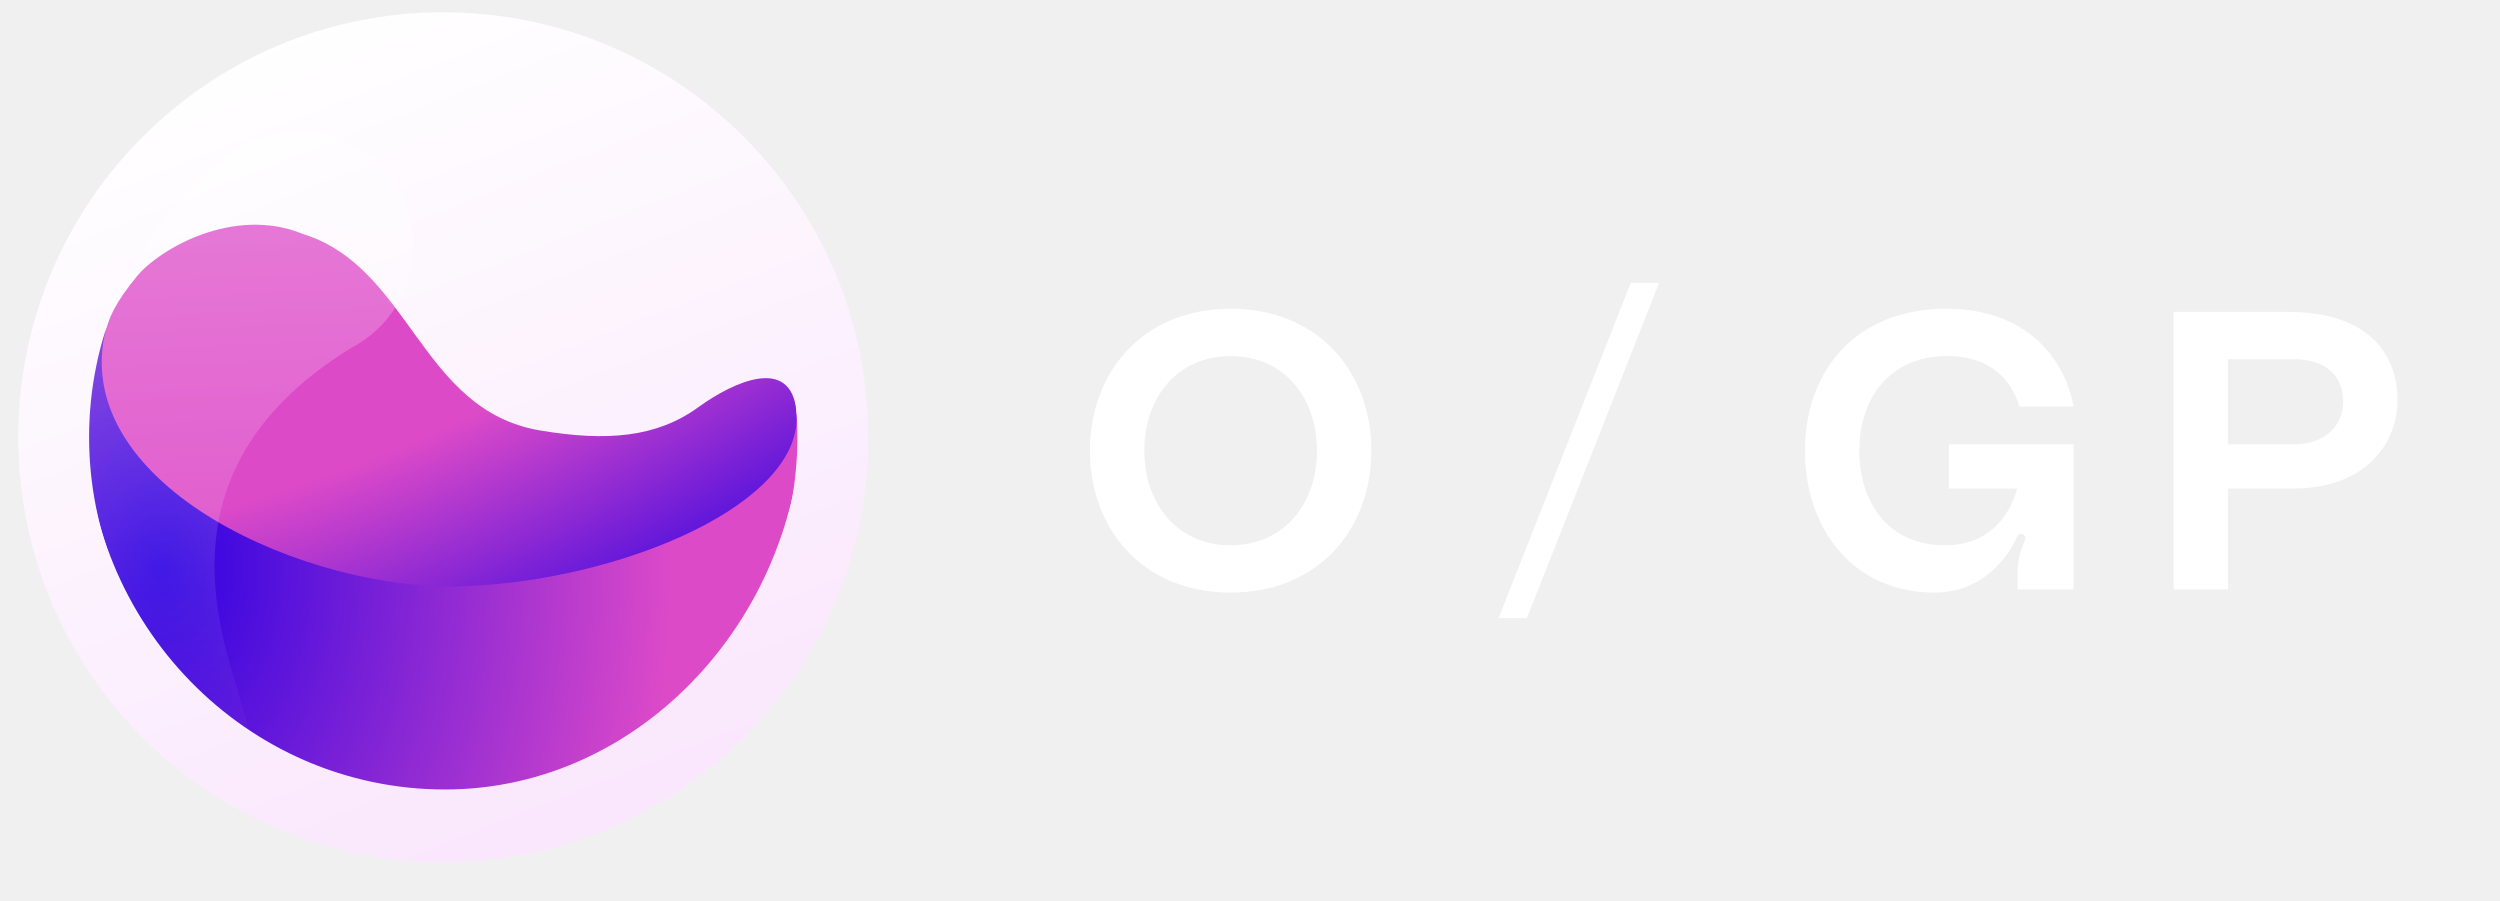
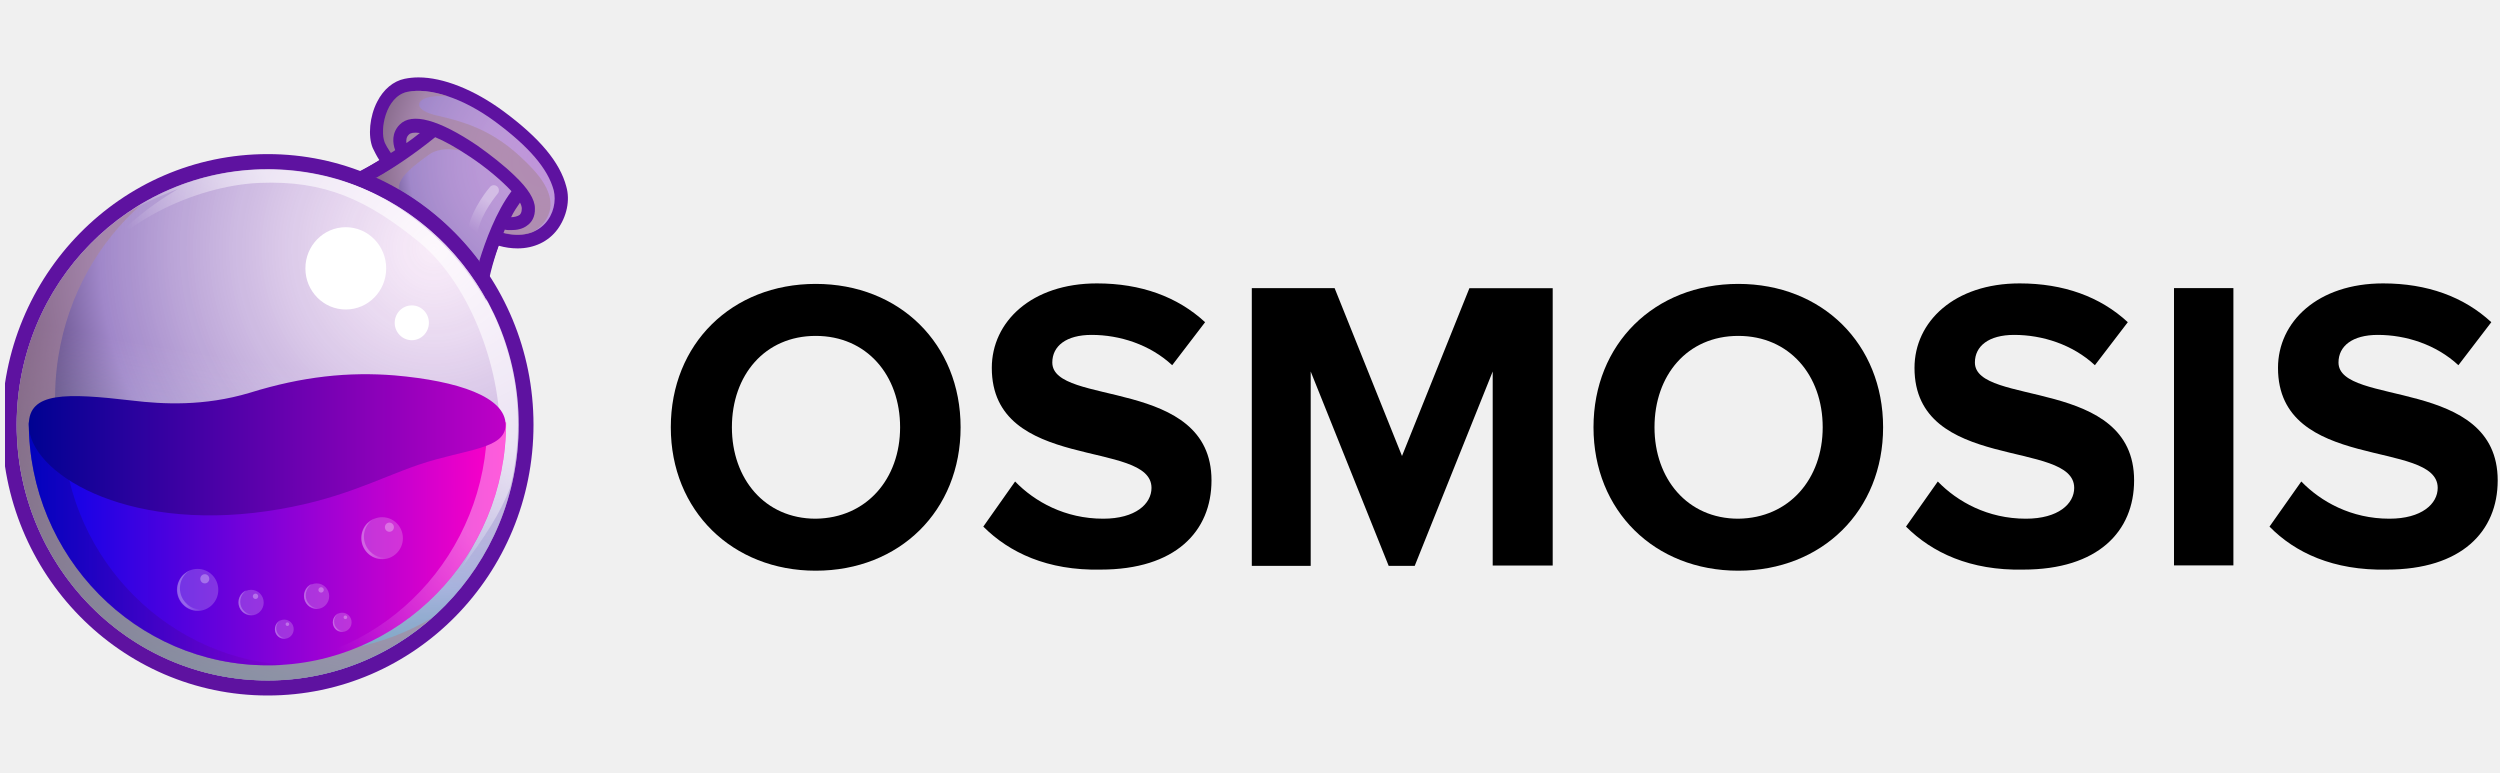
- <svg xmlns="http://www.w3.org/2000/svg" width="161" height="58" viewBox="0 0 161 58" fill="none">
-   <ellipse cx="28.544" cy="28.159" rx="27.368" ry="27.368" transform="rotate(180 28.5442 28.1589)" fill="url(#paint0_linear_1058_19900)" />
-   <mask id="mask0_1058_19900" style="mask-type:alpha" maskUnits="userSpaceOnUse" x="5" y="5" width="47" height="46">
-     <path d="M5.738 28.154C5.738 15.558 15.949 5.347 28.545 5.347C41.141 5.347 51.352 15.558 51.352 28.154C51.352 40.75 41.141 50.961 28.545 50.961C15.949 50.961 5.738 40.75 5.738 28.154Z" fill="url(#paint1_linear_1058_19900)" />
-   </mask>
-   <g mask="url(#mask0_1058_19900)">
-     <path d="M28.661 50.843C41.453 50.843 51.678 39.43 51.678 26.331C48.461 29.164 38.076 32.933 26.749 23.536C15.218 13.97 5.506 18.058 5.506 25.617C5.506 25.617 5.498 26.703 5.498 27.125C5.498 40.224 15.868 50.843 28.661 50.843Z" fill="url(#paint2_radial_1058_19900)" />
-     <path d="M34.789 27.723C39.087 28.446 42.294 28.165 44.956 26.235C47.34 24.507 50.929 22.953 51.287 26.462C51.891 32.393 40.091 37.37 29.924 37.754C19.756 38.138 4.778 31.317 6.724 21.622C6.945 20.518 7.485 19.406 8.836 17.771C10.261 16.046 15.036 13.255 19.465 15.052C26.47 17.212 27.025 26.417 34.789 27.723Z" fill="url(#paint3_radial_1058_19900)" />
-     <path opacity="0.3" fill-rule="evenodd" clip-rule="evenodd" d="M22.623 22.401C24.994 21.174 26.615 18.698 26.615 15.844C26.615 11.768 23.312 8.465 19.237 8.465C17.605 8.465 16.097 8.995 14.875 9.891L14.778 9.741C-2.949 21.942 7.013 43.586 15.043 47.9C16.458 48.228 16.051 46.901 15.343 44.598C13.783 39.52 10.764 29.694 22.623 22.401Z" fill="url(#paint4_linear_1058_19900)" />
+ <svg xmlns="http://www.w3.org/2000/svg" xmlns:xlink="http://www.w3.org/1999/xlink" version="1.1" id="Layer_1" x="0px" y="0px" viewBox="0 0 2500 772.7" style="enable-background:new 0 0 2500 772.7;" xml:space="preserve">
+   <style type="text/css">
+ 	.st0{clip-path:url(#SVGID_00000054948081567811110990000013877115009875798677_);}
+ 	.st1{fill:#5E12A0;}
+ 	.st2{fill:url(#SVGID_00000034076583593516557870000007152475769526279298_);}
+ 	.st3{fill:url(#SVGID_00000041993091685221854800000007604320840241030836_);}
+ 	.st4{opacity:0.6;fill:#A98698;enable-background:new    ;}
+ 	.st5{opacity:0.6;fill:url(#SVGID_00000004524624962553127320000002913182150915145623_);enable-background:new    ;}
+ 	.st6{opacity:0.6;fill:url(#SVGID_00000172400144653213518140000017652969571691108278_);enable-background:new    ;}
+ 	.st7{fill:url(#SVGID_00000066502598876464475780000010989243931801497506_);}
+ 	.st8{opacity:0.6;}
+ 	.st9{opacity:0.6;fill:url(#SVGID_00000058583128162913623070000018230047797411872659_);enable-background:new    ;}
+ 	.st10{opacity:0.7;}
+ 	.st11{opacity:0.7;fill:url(#SVGID_00000060749624825583389580000015650703205646157482_);enable-background:new    ;}
+ 	.st12{fill:url(#SVGID_00000062187549139403745780000001688154786294846081_);}
+ 	.st13{fill:#FFFFFF;}
+ 	.st14{opacity:0.6;fill:url(#SVGID_00000083050629613432158090000000031340174828191360_);enable-background:new    ;}
+ 	.st15{opacity:0.2;fill:#FFFFFF;enable-background:new    ;}
+ 	.st16{opacity:0.4;}
+ 	.st17{opacity:0.6;fill:url(#SVGID_00000087387749935390865990000009431665613670462385_);enable-background:new    ;}
+ 	.st18{opacity:0.3;fill:#FFFFFF;enable-background:new    ;}
+ 	.st19{opacity:0.6;fill:url(#SVGID_00000151505709011095651820000006722900870219417504_);enable-background:new    ;}
+ 	.st20{opacity:0.6;fill:url(#SVGID_00000093171591625575475900000008369074180845150110_);enable-background:new    ;}
+ 	.st21{opacity:0.6;fill:url(#SVGID_00000040532659063044733240000016815267001656149183_);enable-background:new    ;}
+ 	.st22{opacity:0.6;fill:url(#SVGID_00000043443640937590921520000000864794625330979505_);enable-background:new    ;}
+ 	.st23{opacity:0.6;fill:url(#SVGID_00000137845042732541708360000013047967039462296201_);enable-background:new    ;}
+ </style>
+   <g>
+     <defs>
+       <rect id="SVGID_1_" x="5" y="0" width="2500" height="772.7" />
+     </defs>
+     <clipPath id="SVGID_00000029757984182398596340000003627928789783271355_">
+       <use xlink:href="#SVGID_1_" style="overflow:visible;" />
+     </clipPath>
+     <g style="clip-path:url(#SVGID_00000029757984182398596340000003627928789783271355_);">
+       <path d="M670.8,427.3c0-83.4,61-143.4,144.9-143.4c83.8,0,144.9,60,144.9,143.4s-61,143.4-144.9,143.4    C732.4,570.7,670.8,510.7,670.8,427.3z M900.1,427.3c0-52.1-33.4-91.4-84.4-91.4c-50.9,0-83.8,39.3-83.8,91.4    c0,51.5,32.9,91.4,83.8,91.4C866.6,518.1,900.1,478.8,900.1,427.3z" />
+       <path d="M983.3,526.6l31.8-45.1c19.6,20.2,49.9,37.2,88.1,37.2c32.4,0,48.3-14.9,48.3-30.8c0-48.9-159.7-15.4-159.7-120    c0-46.2,39.8-84.5,105.1-84.5c44,0,80.6,13.3,108.2,38.8l-32.9,43c-22.3-20.7-52.5-30.3-80.6-30.3c-25.5,0-39.3,11.2-39.3,27.6    c0,44.1,159.2,14.3,159.2,117.9c0,51-36.1,89.2-110.9,89.2C1047.5,570.7,1009.3,552.6,983.3,526.6z" />
+       <path d="M1492.7,565.9V371.5l-78,194.4h-26l-78-194.4v194.4h-58.9V288.1h82.8L1402,456l67.4-167.8h83.3v277.3h-60V565.9z" />
+       <path d="M1593.5,427.3c0-83.4,61-143.4,144.8-143.4s144.8,60,144.8,143.4s-61,143.4-144.8,143.4S1593.5,510.7,1593.5,427.3z     M1822.7,427.3c0-52.1-33.4-91.4-84.4-91.4s-83.8,39.3-83.8,91.4c0,51.5,32.9,91.4,83.8,91.4    C1789.3,518.1,1822.7,478.8,1822.7,427.3z" />
+       <path d="M1906,526.6l31.8-45.1c19.6,20.2,49.9,37.2,88.1,37.2c32.4,0,48.3-14.9,48.3-30.8c0-48.9-159.7-15.4-159.7-120    c0-46.2,39.8-84.5,105.1-84.5c44,0,80.7,13.3,108.2,38.8l-32.9,43c-22.3-20.7-52.5-30.3-80.7-30.3c-25.5,0-39.3,11.2-39.3,27.6    c0,44.1,159.2,14.3,159.2,117.9c0,51-36.1,89.2-110.9,89.2C1970.2,570.7,1932,552.6,1906,526.6z" />
+       <path d="M2174,565.9V288.1h59.4v277.3H2174V565.9z" />
+       <path d="M2269.5,526.6l31.8-45.1c19.6,20.2,49.9,37.2,88.1,37.2c32.4,0,48.3-14.9,48.3-30.8c0-48.9-159.7-15.4-159.7-120    c0-46.2,39.8-84.5,105.1-84.5c44,0,80.7,13.3,108.2,38.8l-32.9,43c-22.3-20.7-52.5-30.3-80.6-30.3c-25.5,0-39.3,11.2-39.3,27.6    c0,44.1,159.2,14.3,159.2,117.9c0,51-36.1,89.2-110.9,89.2C2333.2,570.7,2295,552.6,2269.5,526.6z" />
+       <path class="st1" d="M566.3,186.6c-6.3-24.2-26.5-48.5-62.9-75.4c-29.2-21.5-60.2-33.8-84.9-33.8c-4.9,0-9.4,0.5-13.9,1.4    c-11.2,2.3-21.1,10.5-27.4,22.9c-7.6,14.6-9.4,34.3-4.5,46.2c1.8,3.7,4,8.2,6.7,12.3c-23.8,14.6-37.3,18.7-39.1,19.2    c62,21,113.6,64.9,145.9,122.1l0.4-5.5c1.3-15.1,5.8-32.5,12.1-50.3c6.3,1.8,12.6,2.7,18.9,2.7c16.6,0,31-6.9,40-19.2    C566.7,216.7,570.3,200.3,566.3,186.6z" />
+       <radialGradient id="SVGID_00000041288421314017376730000013995833345144591792_" cx="919.079" cy="794.045" r="15.152" gradientTransform="matrix(13.2451 0 0 -13.4877 -11627.784 10871.253)" gradientUnits="userSpaceOnUse">
+         <stop offset="0" style="stop-color:#FFEAFF;stop-opacity:0.6" />
+         <stop offset="0.681" style="stop-color:#A087C9" />
+         <stop offset="1" style="stop-color:#10002F" />
+       </radialGradient>
+       <path style="fill:url(#SVGID_00000041288421314017376730000013995833345144591792_);" d="M501.6,232.3    c40.9,11.4,57.5-20.6,52.1-42.1c-5.8-21.5-24.7-43.4-57.9-68.1c-33.2-24.7-66.9-34.7-88.5-30.2c-21.6,4.6-27.8,38-22.4,50.8    c2.2,5,7.2,12.3,13.9,20.6c-8.5,5.9-16.6,10.5-23.3,14.6c41.3,18.7,77.2,48,104.2,84.6c3.1-12.3,7.6-23.3,11.7-32.9    C494.4,230,498,230.9,501.6,232.3z" />
+       <radialGradient id="SVGID_00000015349701030577602770000014049695953457609642_" cx="935.622" cy="799.684" r="15.152" gradientTransform="matrix(32.4059 0 0 -32.9994 -29885.815 26637.648)" gradientUnits="userSpaceOnUse">
+         <stop offset="0" style="stop-color:#FFEAFF;stop-opacity:0.6" />
+         <stop offset="0.681" style="stop-color:#A087C9" />
+         <stop offset="1" style="stop-color:#10002F" />
+       </radialGradient>
+       <path style="fill:url(#SVGID_00000015349701030577602770000014049695953457609642_);" d="M267.7,680.4    c138.6,0,251-114.4,251-255.6s-112.4-255.6-251-255.6c-138.6,0-251,114.4-251,255.6S129.1,680.4,267.7,680.4z" />
+       <path class="st4" d="M533,169.2c-34.1-36.6-62.9-46.2-97.4-54c-26.9-6.4-19.8-21.9,13-18.7c-15.7-5.5-30.5-6.9-41.3-4.6    c-21.6,4.6-27.8,38-22.5,50.8c2.2,5,7.2,12.3,13.9,20.6c-12.1,8.2-22.4,14.2-31,18.7c4,1.8,9,4.1,14.8,7.3    c15.3,8.2,31.9,21.9,31.9,21.9c-25.1-21.9-19.8-32,14.8-56.7c10.8-7.8,30.5-6.9,48.9,2.7c18.4,9.6,40,33.8,40,33.8l-20.7,40.2    c1.3,0.5,2.7,0.9,4,1.4c13,3.7,23.3,2.7,31.4-0.5C542.5,226.3,567.2,206.2,533,169.2z" />
+       <path class="st1" d="M435.2,137.2c9,3.7,20.7,10.1,35,19.7c17.1,11.4,31.9,24.2,41.3,34.3c-15.7,21-26,49.8-32.3,70    c3.1,4.6,6.7,9.1,9.9,13.7c3.1-11.4,8.5-28.4,15.7-45.3c1.8,0.5,4,0.5,6.3,0.5c5.4,0,11.7-0.9,16.6-5c3.6-2.7,7.6-7.8,7.2-16.9    c0-8.7-6.7-19.7-20.7-32.9c-9.9-9.6-23.3-20.1-36.8-29.7c-38.6-26.1-65.6-33.4-77.7-21c-8.1,8.2-7.2,18.3-4.5,25.6    c-14.4,9.6-26.5,16.5-34.6,21c5.4,1.8,10.3,4.1,15.7,6.4C390.7,169.6,411.4,156.4,435.2,137.2z M520,202.6    c1.3,2.3,1.8,4.6,1.8,5.9c0,4.1-1.3,5.5-2.2,6.4c-1.8,1.4-5.4,2.3-8.5,2.3C513.7,211.7,516.9,207.1,520,202.6z M409.1,134.4    c1.3-1.4,4.9-2.3,10.8-1.4c-4.5,3.7-9,6.9-13.5,10.1C406,139.9,406.4,136.7,409.1,134.4z" />
+       <path class="st1" d="M267.7,154.1C120.8,154.1,1.9,275.3,1.9,424.8c0,149.5,119,270.7,265.8,270.7    c146.8,0,265.8-121.2,265.8-270.7C533.5,275.3,414,154.1,267.7,154.1z M267.7,680.4c-138.7,0-251-114.3-251-255.6    c0-141.3,112.3-255.6,251-255.6c138.7,0,251,114.3,251,255.6C518.7,566.1,406,680.4,267.7,680.4z" />
+       <linearGradient id="SVGID_00000111893149789697933860000011535638330714525313_" gradientUnits="userSpaceOnUse" x1="226.06" y1="96.744" x2="309.284" y2="600.945" gradientTransform="matrix(1 0 0 -1 0 773.6171)">
+         <stop offset="0" style="stop-color:#81FFFF" />
+         <stop offset="0.62" style="stop-color:#FFFFFF;stop-opacity:0" />
+       </linearGradient>
+       <path style="opacity:0.6;fill:url(#SVGID_00000111893149789697933860000011535638330714525313_);enable-background:new    ;" d="    M267.7,680.4c138.6,0,251-114.4,251-255.6s-112.4-255.6-251-255.6c-138.6,0-251,114.4-251,255.6S129.1,680.4,267.7,680.4z" />
+       <path class="st4" d="M265.9,649.3C128.9,626.9,36,495.6,58.4,356.2c9.9-61.7,40.4-114.3,83.5-152.3    C79.1,241,32.4,305.4,19.8,384.1c-22,139.5,70.9,270.7,207.4,293.1c76.3,12.8,150-11.4,204.3-59    C383.5,646.5,325.1,658.9,265.9,649.3z" />
+       <linearGradient id="SVGID_00000073691403227819666220000013054069083595583387_" gradientUnits="userSpaceOnUse" x1="446.846" y1="519.886" x2="235.857" y2="329.778" gradientTransform="matrix(1 0 0 -1 0 773.6171)">
+         <stop offset="0.289" style="stop-color:#FFFFFF" />
+         <stop offset="0.78" style="stop-color:#FFFFFF;stop-opacity:0" />
+       </linearGradient>
+       <path style="opacity:0.6;fill:url(#SVGID_00000073691403227819666220000013054069083595583387_);enable-background:new    ;" d="    M307.6,172.8c-63.3-10.5-124.8,4.1-175.1,36.6c-0.9,0.9-1.8,1.8-1.8,1.8c19.3-11.9,47.6-22.4,47.6-22.4    c-72.7,43-95.2,91.9-95.2,91.9c28.3-55.8,111.4-95.1,176.5-97.8c65.1-2.7,107.8,16.9,159.8,59.4c52.1,43,83.5,130.8,80.4,200.3    c-2.7,69.5-38.6,125.7-38.6,125.7c24.7-32.5,39.5-56.2,48.9-80.5c1.8-7.3,3.6-14.6,4.5-22.4C537.1,326.5,444.6,195.2,307.6,172.8z    " />
+       <linearGradient id="SVGID_00000181088583431752217940000007025014736347836309_" gradientUnits="userSpaceOnUse" x1="28.8" y1="229.736" x2="506.098" y2="229.736" gradientTransform="matrix(1 0 0 -1 0 773.6171)">
+         <stop offset="0" style="stop-color:#0002E9" />
+         <stop offset="0.995" style="stop-color:#FF00C7" />
+       </linearGradient>
+       <path style="fill:url(#SVGID_00000181088583431752217940000007025014736347836309_);" d="M506.1,422.5    c0,134-106.9,242.8-238.4,242.8c-131.6,0-238.9-108.8-238.9-242.8H506.1z" />
+       <g class="st8">
+         <linearGradient id="SVGID_00000169556209102545958450000006019368942035230357_" gradientUnits="userSpaceOnUse" x1="529.888" y1="328.394" x2="265.827" y2="83.332" gradientTransform="matrix(1 0 0 -1 0 773.6171)">
+           <stop offset="0.289" style="stop-color:#FFFFFF" />
+           <stop offset="0.78" style="stop-color:#FFFFFF;stop-opacity:0" />
+         </linearGradient>
+         <path style="opacity:0.6;fill:url(#SVGID_00000169556209102545958450000006019368942035230357_);enable-background:new    ;" d="     M487.2,422.5c0,130.8-101.5,237.8-229,242.8c3.1,0,6.3,0,9.4,0c131.6,0,238.4-108.8,238.4-242.8H487.2z" />
+       </g>
+       <g class="st10">
+         <linearGradient id="SVGID_00000137846920762089676420000011144477364984397988_" gradientUnits="userSpaceOnUse" x1="28.8" y1="229.736" x2="283.838" y2="229.736" gradientTransform="matrix(1 0 0 -1 0 773.6171)">
+           <stop offset="0" style="stop-color:#000292" />
+           <stop offset="0.995" style="stop-color:#7D00C7" />
+         </linearGradient>
+         <path style="opacity:0.7;fill:url(#SVGID_00000137846920762089676420000011144477364984397988_);enable-background:new    ;" d="     M62.5,422.5H28.8c0,134,106.9,242.8,238.4,242.8c5.8,0,11.2,0,16.6-0.5C160.4,655.7,62.5,550.5,62.5,422.5z" />
+       </g>
+       <linearGradient id="SVGID_00000099620087118873768370000005925678516864181651_" gradientUnits="userSpaceOnUse" x1="29.322" y1="328.824" x2="505.662" y2="328.824" gradientTransform="matrix(1 0 0 -1 0 773.6171)">
+         <stop offset="0" style="stop-color:#000292" />
+         <stop offset="0.995" style="stop-color:#BE00C7" />
+       </linearGradient>
+       <path style="fill:url(#SVGID_00000099620087118873768370000005925678516864181651_);" d="M505.6,424.8    c0-27.9-47.6-43.9-110.9-49.4c-45.8-3.7-92,0.9-145,17.4c-45.8,13.7-87.1,11.4-117.2,7.8c-66.9-7.8-103.7-8.7-103.7,24.2    c0,47.6,95.2,107,238,86.4c72.3-10.5,109.6-32,152.2-46.6C465.2,449,505.6,449.5,505.6,424.8z" />
+       <path class="st13" d="M345.8,309.5c22.3,0,40.4-18.4,40.4-41.1s-18.1-41.2-40.4-41.2s-40.4,18.4-40.4,41.2    S323.5,309.5,345.8,309.5z" />
+       <path class="st13" d="M411.8,340.2c9.4,0,17.1-7.8,17.1-17.4c0-9.6-7.6-17.4-17.1-17.4c-9.4,0-17.1,7.8-17.1,17.4    C394.7,332.4,402.4,340.2,411.8,340.2z" />
+       <g class="st8">
+         <linearGradient id="SVGID_00000147198732697863322700000018301535699925410228_" gradientUnits="userSpaceOnUse" x1="498.473" y1="588.442" x2="463.329" y2="532.36" gradientTransform="matrix(1 0 0 -1 0 773.6171)">
+           <stop offset="0.289" style="stop-color:#FFFFFF" />
+           <stop offset="0.78" style="stop-color:#FFFFFF;stop-opacity:0" />
+         </linearGradient>
+         <path style="opacity:0.6;fill:url(#SVGID_00000147198732697863322700000018301535699925410228_);enable-background:new    ;" d="     M472.9,235.5c-0.4,0-0.9,0-0.9,0c-2.7-0.5-4.5-3.2-4-6.4c4-21,21.1-41.2,22-42.1c1.8-2.3,5.4-2.3,7.2-0.5     c2.2,1.8,2.2,5.5,0.4,7.3c-0.4,0.5-16.2,19.2-19.8,37.5C477.4,234.1,475.1,235.5,472.9,235.5z" />
+       </g>
+       <path class="st15" d="M251.1,615.4c6.9,0,12.6-5.7,12.6-12.8c0-7.1-5.6-12.8-12.6-12.8c-6.9,0-12.6,5.7-12.6,12.8    C238.5,609.7,244.1,615.4,251.1,615.4z" />
+       <g class="st16">
+         <linearGradient id="SVGID_00000065057615969259844880000016286840422701553287_" gradientUnits="userSpaceOnUse" x1="238.376" y1="170.867" x2="257.373" y2="170.867" gradientTransform="matrix(1 0 0 -1 0 773.6171)">
+           <stop offset="0.289" style="stop-color:#FFFFFF" />
+           <stop offset="0.78" style="stop-color:#FFFFFF;stop-opacity:0" />
+         </linearGradient>
+         <path style="opacity:0.6;fill:url(#SVGID_00000065057615969259844880000016286840422701553287_);enable-background:new    ;" d="     M243.9,610.9c-4.9-5-4.9-13.3,0-18.3c0.9-0.9,1.8-1.4,2.7-2.3c-1.8,0.5-3.1,1.4-4.5,2.7c-4.9,5-4.9,13.3,0,18.3     c4,4.1,10.3,5,15.3,2.3C252.9,615.5,247.5,614.5,243.9,610.9z" />
+       </g>
+       <path class="st18" d="M255.5,599c1.5,0,2.7-1.2,2.7-2.7c0-1.5-1.2-2.7-2.7-2.7s-2.7,1.2-2.7,2.7C252.9,597.8,254.1,599,255.5,599z    " />
+       <path class="st15" d="M316.6,609c6.9,0,12.6-5.7,12.6-12.8c0-7.1-5.6-12.8-12.6-12.8c-6.9,0-12.6,5.7-12.6,12.8    C304.1,603.3,309.7,609,316.6,609z" />
+       <g class="st16">
+         <linearGradient id="SVGID_00000174599662118857238210000001818805721453363903_" gradientUnits="userSpaceOnUse" x1="303.873" y1="177.27" x2="322.87" y2="177.27" gradientTransform="matrix(1 0 0 -1 0 773.6171)">
+           <stop offset="0.289" style="stop-color:#FFFFFF" />
+           <stop offset="0.78" style="stop-color:#FFFFFF;stop-opacity:0" />
+         </linearGradient>
+         <path style="opacity:0.6;fill:url(#SVGID_00000174599662118857238210000001818805721453363903_);enable-background:new    ;" d="     M309.4,604.5c-4.9-5-4.9-13.3,0-18.3c0.9-0.9,1.8-1.4,2.7-2.3c-1.8,0.5-3.1,1.4-4.5,2.7c-4.9,5-4.9,13.3,0,18.3     c4,4.1,10.3,5,15.3,2.3C318.4,609.1,313,608.1,309.4,604.5z" />
+       </g>
+       <path class="st18" d="M321.1,592.6c1.5,0,2.7-1.2,2.7-2.7s-1.2-2.7-2.7-2.7c-1.5,0-2.7,1.2-2.7,2.7S319.6,592.6,321.1,592.6z" />
+       <path class="st15" d="M284.3,638.8c5.2,0,9.4-4.3,9.4-9.6c0-5.3-4.2-9.6-9.4-9.6c-5.2,0-9.4,4.3-9.4,9.6    C274.9,634.5,279.1,638.8,284.3,638.8z" />
+       <g class="st16">
+         <linearGradient id="SVGID_00000062891710108928332470000007777316662855726251_" gradientUnits="userSpaceOnUse" x1="274.798" y1="144.191" x2="289.061" y2="144.191" gradientTransform="matrix(1 0 0 -1 0 773.6171)">
+           <stop offset="0.289" style="stop-color:#FFFFFF" />
+           <stop offset="0.78" style="stop-color:#FFFFFF;stop-opacity:0" />
+         </linearGradient>
+         <path style="opacity:0.6;fill:url(#SVGID_00000062891710108928332470000007777316662855726251_);enable-background:new    ;" d="     M278.9,635.1c-3.6-3.7-3.6-10.1,0-13.7c0.4-0.5,1.3-0.9,1.8-1.4c-1.3,0.5-2.2,1.4-3.1,2.3c-3.6,3.7-3.6,10.1,0,13.7     c3.1,3.2,7.6,3.7,11.7,1.4C285.6,638.8,281.6,637.9,278.9,635.1z" />
+       </g>
+       <path class="st18" d="M287.4,626c1,0,1.8-0.8,1.8-1.8c0-1-0.8-1.8-1.8-1.8c-1,0-1.8,0.8-1.8,1.8C285.6,625.1,286.4,626,287.4,626z    " />
+       <path class="st15" d="M342.2,631.9c5.2,0,9.4-4.3,9.4-9.6c0-5.3-4.2-9.6-9.4-9.6s-9.4,4.3-9.4,9.6    C332.8,627.6,337,631.9,342.2,631.9z" />
+       <g class="st16">
+         <linearGradient id="SVGID_00000147899661542133599790000012302810930841242783_" gradientUnits="userSpaceOnUse" x1="332.532" y1="151.049" x2="346.792" y2="151.049" gradientTransform="matrix(1 0 0 -1 0 773.6171)">
+           <stop offset="0.289" style="stop-color:#FFFFFF" />
+           <stop offset="0.78" style="stop-color:#FFFFFF;stop-opacity:0" />
+         </linearGradient>
+         <path style="opacity:0.6;fill:url(#SVGID_00000147899661542133599790000012302810930841242783_);enable-background:new    ;" d="     M336.8,628.3c-3.6-3.7-3.6-10.1,0-13.7c0.4-0.5,1.3-0.9,1.8-1.4c-1.3,0.5-2.2,1.4-3.1,2.3c-3.6,3.7-3.6,10.1,0,13.7     c3.1,3.2,7.6,3.7,11.7,1.4C343.6,631.9,339.5,631,336.8,628.3z" />
+       </g>
+       <path class="st18" d="M345.4,619.1c1,0,1.8-0.8,1.8-1.8c0-1-0.8-1.8-1.8-1.8c-1,0-1.8,0.8-1.8,1.8    C343.6,618.3,344.4,619.1,345.4,619.1z" />
+       <path class="st15" d="M197.6,610.9c11.4,0,20.7-9.4,20.7-21c0-11.6-9.2-21-20.7-21s-20.7,9.4-20.7,21    C177,601.5,186.2,610.9,197.6,610.9z" />
+       <g class="st16">
+         <linearGradient id="SVGID_00000083051340455939528970000014137952711466847118_" gradientUnits="userSpaceOnUse" x1="177.003" y1="183.184" x2="208.026" y2="183.184" gradientTransform="matrix(1 0 0 -1 0 773.6171)">
+           <stop offset="0.289" style="stop-color:#FFFFFF" />
+           <stop offset="0.78" style="stop-color:#FFFFFF;stop-opacity:0" />
+         </linearGradient>
+         <path style="opacity:0.6;fill:url(#SVGID_00000083051340455939528970000014137952711466847118_);enable-background:new    ;" d="     M186,603.1c-8.1-8.2-8.1-21.5,0-29.7c1.3-1.4,2.7-2.3,4.5-3.2c-2.7,0.9-4.9,2.7-7.2,4.6c-8.1,8.2-8.1,21.5,0,29.7     c6.7,6.9,17.1,8.2,25.1,3.2C200.8,610.9,191.8,609.5,186,603.1z" />
+       </g>
+       <path class="st18" d="M204.8,583.4c2.5,0,4.5-2,4.5-4.6c0-2.5-2-4.6-4.5-4.6c-2.5,0-4.5,2-4.5,4.6    C200.3,581.4,202.3,583.4,204.8,583.4z" />
+       <path class="st15" d="M382.2,559.2c11.4,0,20.7-9.4,20.7-21c0-11.6-9.2-21-20.7-21c-11.4,0-20.7,9.4-20.7,21    C361.5,549.8,370.8,559.2,382.2,559.2z" />
+       <g class="st16">
+         <linearGradient id="SVGID_00000097478917487527927880000014765200243409585300_" gradientUnits="userSpaceOnUse" x1="361.256" y1="234.853" x2="392.28" y2="234.853" gradientTransform="matrix(1 0 0 -1 0 773.6171)">
+           <stop offset="0.289" style="stop-color:#FFFFFF" />
+           <stop offset="0.78" style="stop-color:#FFFFFF;stop-opacity:0" />
+         </linearGradient>
+         <path style="opacity:0.6;fill:url(#SVGID_00000097478917487527927880000014765200243409585300_);enable-background:new    ;" d="     M370,551.4c-8.1-8.2-8.1-21.5,0-29.7c1.3-1.4,2.7-2.3,4.5-3.2c-2.7,0.9-4.9,2.7-7.2,4.6c-8.1,8.2-8.1,21.5,0,29.7     c6.7,6.9,17.1,8.2,25.1,3.2C384.9,559.2,376.3,557.8,370,551.4z" />
+       </g>
+       <path class="st18" d="M389.4,531.8c2.5,0,4.5-2,4.5-4.6c0-2.5-2-4.6-4.5-4.6c-2.5,0-4.5,2-4.5,4.6    C384.9,529.7,386.9,531.8,389.4,531.8z" />
+     </g>
  </g>
-   <path d="M79.254 19.883C73.591 19.883 70.193 23.971 70.193 29.023C70.193 34.075 73.591 38.163 79.254 38.163C84.916 38.163 88.314 34.075 88.314 29.023C88.314 23.971 84.916 19.883 79.254 19.883ZM79.254 35.117C75.779 35.117 73.694 32.4 73.694 29.023C73.694 25.646 75.779 22.93 79.254 22.93C82.728 22.93 84.814 25.646 84.814 29.023C84.814 32.4 82.728 35.117 79.254 35.117Z" fill="white" />
-   <path d="M116.239 29.023C116.239 34.075 119.353 38.163 124.579 38.163C127.668 38.163 129.341 35.878 129.881 34.583C129.933 34.456 130.061 34.329 130.267 34.406C130.422 34.456 130.473 34.609 130.396 34.812C130.036 35.675 129.933 36.208 129.933 36.792V37.96H133.536V28.617H125.505V31.46H129.907C129.366 33.441 127.899 35.117 125.274 35.117C121.593 35.117 119.739 32.349 119.739 29.023C119.739 25.646 121.696 22.93 125.402 22.93C128.182 22.93 129.495 24.427 130.061 26.179H133.536C132.97 23.056 130.473 19.883 125.351 19.883C119.431 19.883 116.239 23.971 116.239 29.023Z" fill="white" />
-   <path d="M147.347 20.086H139.985V37.96H143.486V31.46H147.758C152.031 31.46 154.4 28.82 154.4 25.773C154.4 22.726 152.443 20.086 147.347 20.086ZM147.733 28.617H143.486V23.133H147.733C149.715 23.133 150.899 24.148 150.899 25.875C150.899 27.424 149.715 28.617 147.733 28.617Z" fill="white" />
-   <path d="M98.332 39.808L106.842 18.223H105.019L96.508 39.808H98.332Z" fill="white" />
-   <defs>
-     <linearGradient id="paint0_linear_1058_19900" x1="38.896" y1="54.347" x2="19.373" y2="4.352" gradientUnits="userSpaceOnUse">
-       <stop stop-color="white" />
-       <stop offset="1" stop-color="#FAE7FD" />
-     </linearGradient>
-     <linearGradient id="paint1_linear_1058_19900" x1="28.545" y1="50.961" x2="28.545" y2="5.347" gradientUnits="userSpaceOnUse">
-       <stop stop-color="white" />
-       <stop offset="1" stop-color="#FAE7FD" />
-     </linearGradient>
-     <radialGradient id="paint2_radial_1058_19900" cx="0" cy="0" r="1" gradientUnits="userSpaceOnUse" gradientTransform="translate(10.3609 36.7241) rotate(1.73961) scale(54.8237 80.4336)">
-       <stop stop-color="#2D01E2" />
-       <stop offset="0.602" stop-color="#DD4AC8" />
-     </radialGradient>
-     <radialGradient id="paint3_radial_1058_19900" cx="0" cy="0" r="1" gradientUnits="userSpaceOnUse" gradientTransform="translate(23.8862 3.87026) rotate(62.2299) scale(46.1846 99.0775)">
-       <stop offset="0.505" stop-color="#DD4AC8" />
-       <stop offset="0.918" stop-color="#2D01E2" />
-     </radialGradient>
-     <linearGradient id="paint4_linear_1058_19900" x1="15.685" y1="8.345" x2="17.524" y2="49.461" gradientUnits="userSpaceOnUse">
-       <stop stop-color="white" />
-       <stop offset="1" stop-color="white" stop-opacity="0" />
-     </linearGradient>
-   </defs>
</svg>
